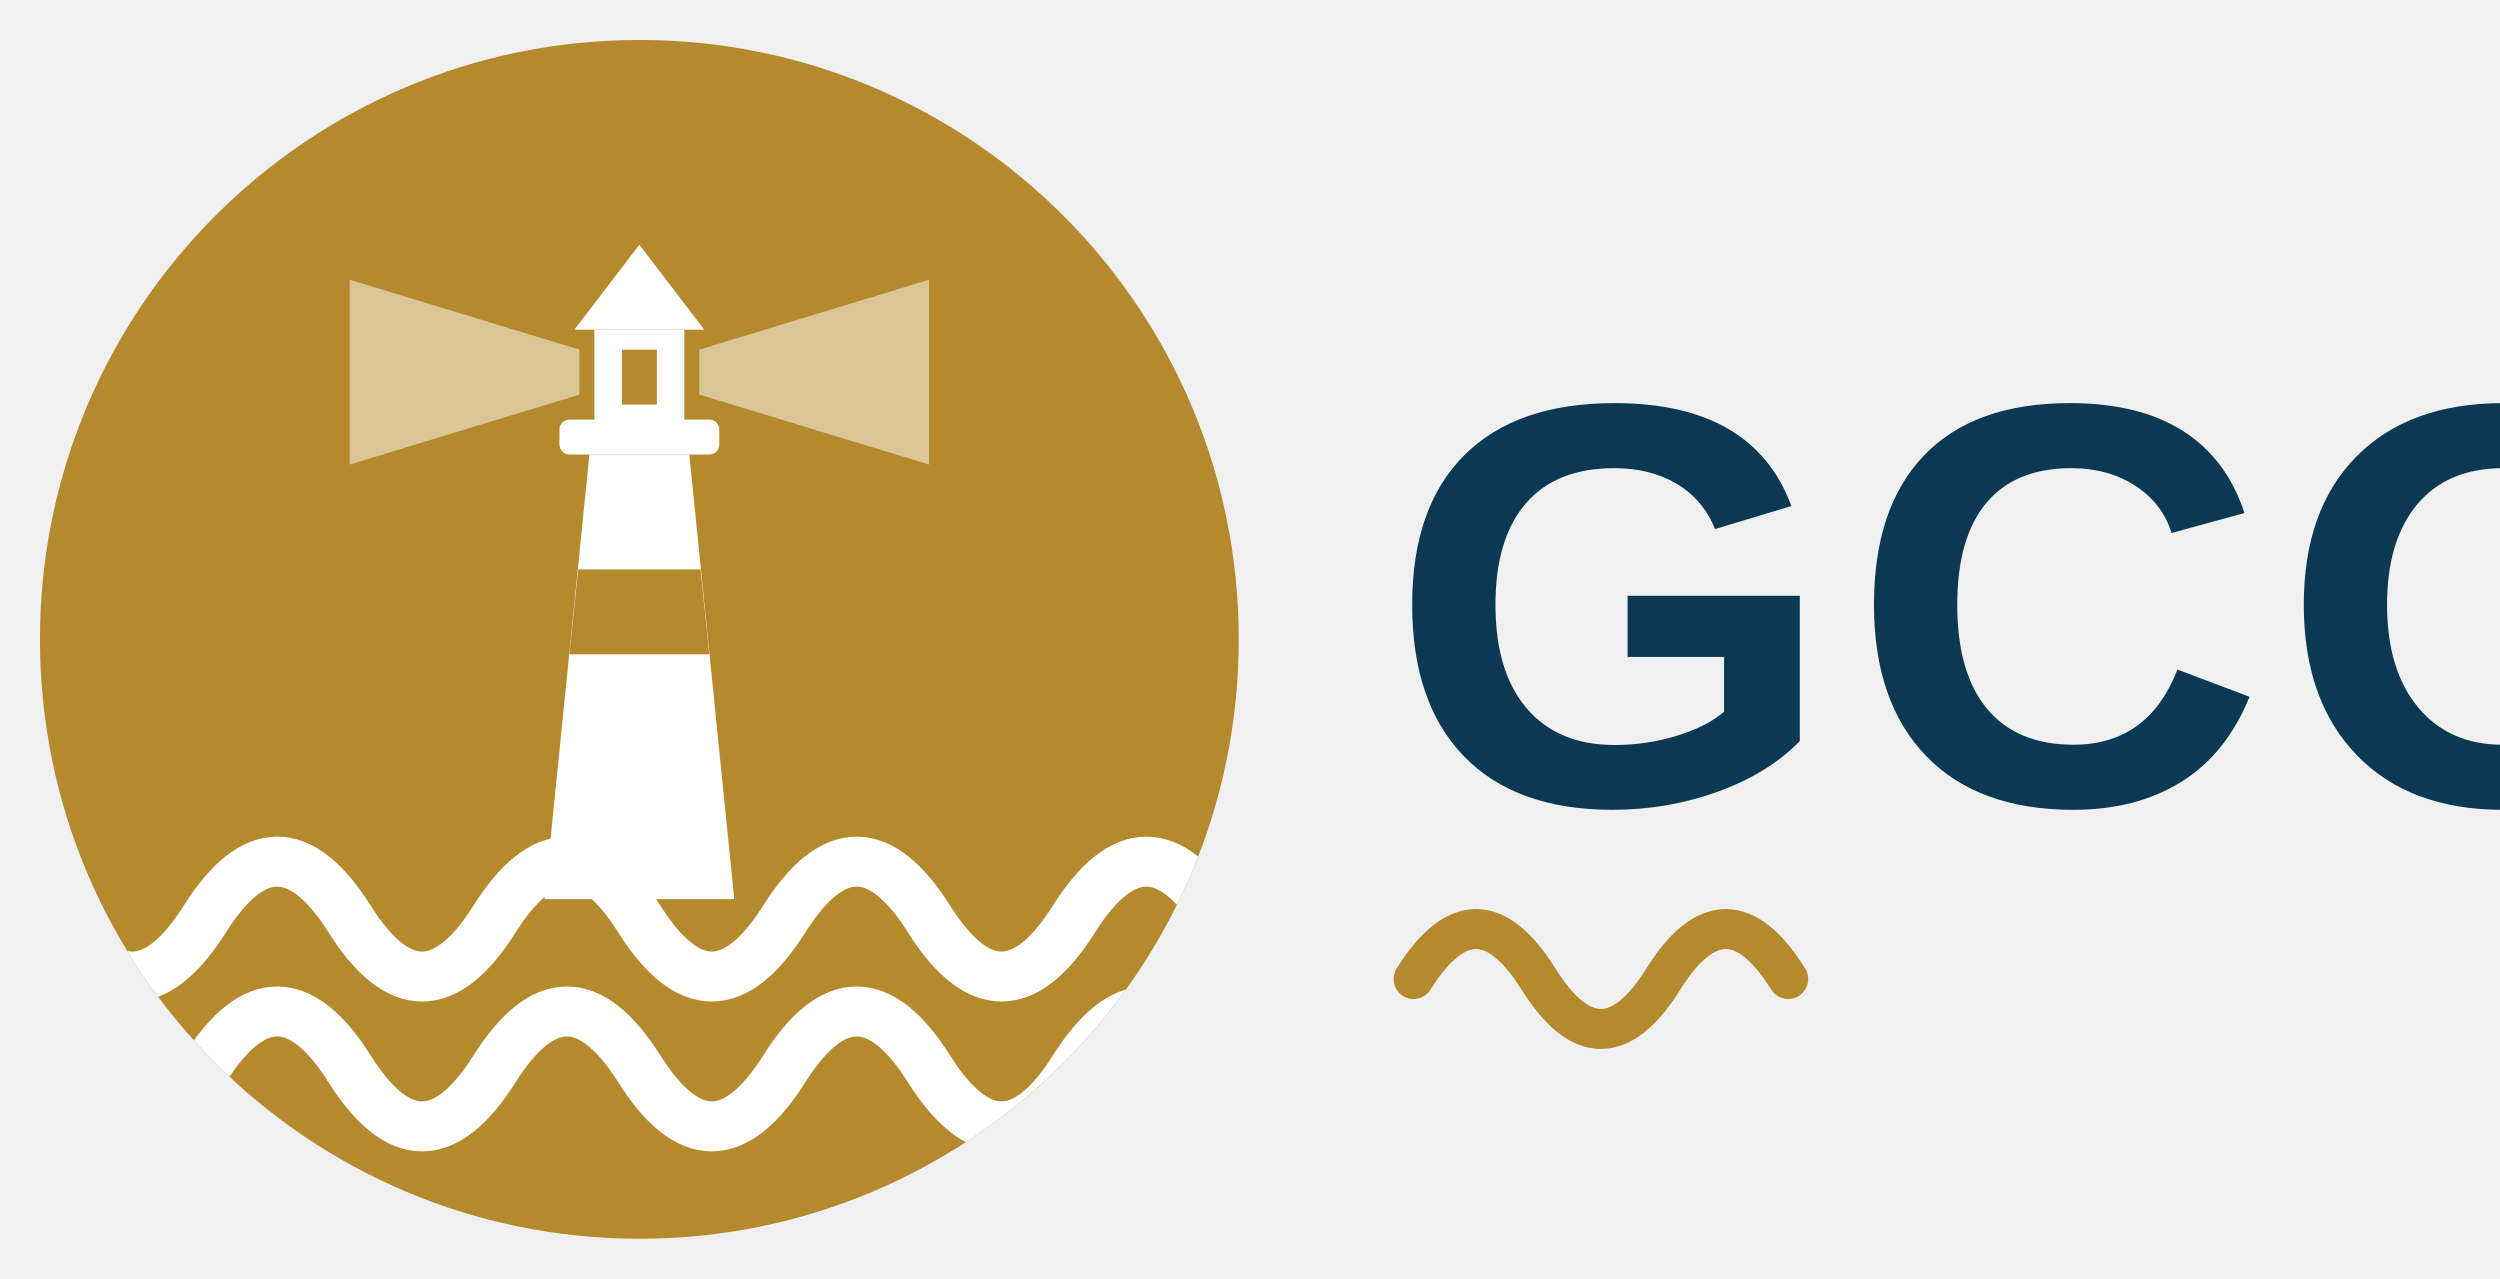
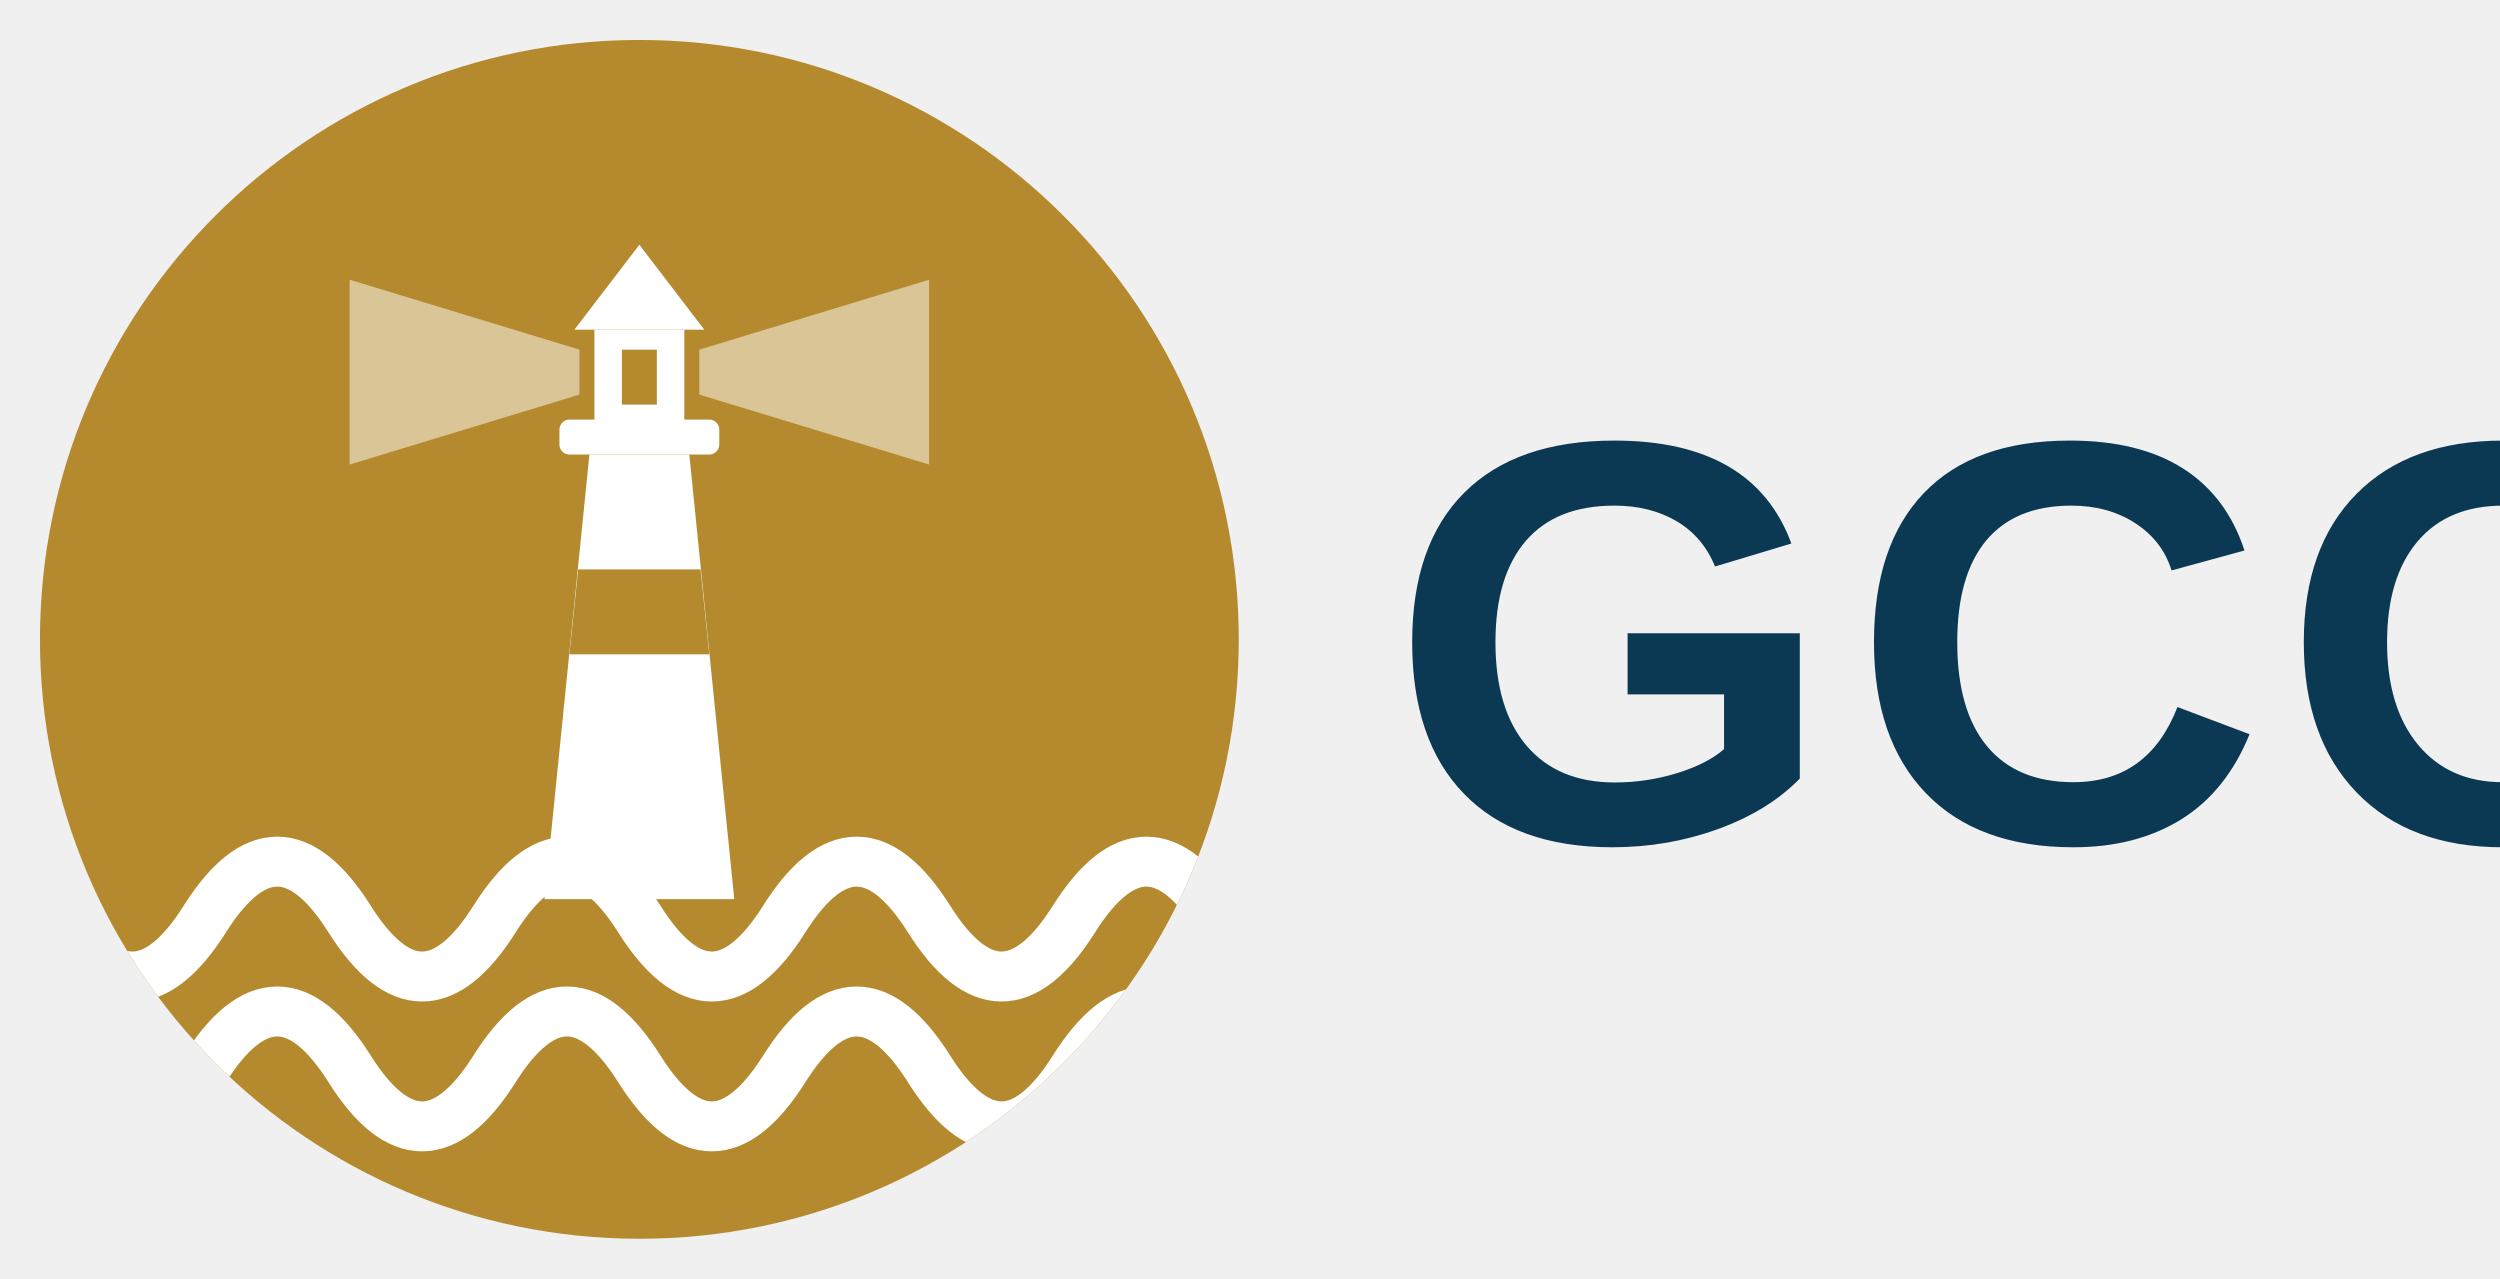
<svg xmlns="http://www.w3.org/2000/svg" viewBox="0 0 1001 512" width="1001" height="512">
  <defs>
    <clipPath id="disc">
      <circle cx="256" cy="256" r="240" />
    </clipPath>
    <clipPath id="top">
      <rect x="0" y="0" width="512" height="262" />
    </clipPath>
  </defs>
  <circle cx="256" cy="256" r="240" fill="#B58A2E" />
  <g clip-path="url(#disc)" fill="#fff">
    <polygon points="140,112 232,140 232,158 140,186" opacity=".5" />
    <polygon points="372,112 280,140 280,158 372,186" opacity=".5" />
    <polygon points="230,132 256,98 282,132" />
    <rect x="238" y="132" width="36" height="38" />
    <rect x="224" y="168" width="64" height="14" rx="4" />
    <polygon points="236,182 276,182 294,360 218,360" />
    <polygon points="231.5,228 280.5,228 284,262 228,262" fill="#B58A2E" />
    <rect x="249" y="140" width="14" height="22" fill="#B58A2E" />
    <path d="M-34 368 q29 -46 58 0 t58 0 t58 0 t58 0 t58 0 t58 0 t58 0 t58 0 t58 0 t58 0 t58 0" fill="none" stroke="#fff" stroke-width="20" stroke-linecap="round" stroke-linejoin="round" />
    <path d="M-34 428 q29 -46 58 0 t58 0 t58 0 t58 0 t58 0 t58 0 t58 0 t58 0 t58 0 t58 0 t58 0" fill="none" stroke="#fff" stroke-width="20" stroke-linecap="round" stroke-linejoin="round" />
  </g>
-   <text x="556" y="322" font-family="Bahnschrift, 'DIN Alternate', 'Segoe UI', Arial, sans-serif" font-size="230" font-weight="700" letter-spacing="6" fill="#0B3954">GCO</text>
-   <path d="M566 392 q25 -40 50 0 t50 0 t50 0" fill="none" stroke="#B58A2E" stroke-width="16" stroke-linecap="round" stroke-linejoin="round" />
+   <text x="556" y="337" font-family="Bahnschrift, 'DIN Alternate', 'Segoe UI', Arial, sans-serif" font-size="230" font-weight="700" letter-spacing="6" fill="#0B3954">GCO</text>
</svg>
